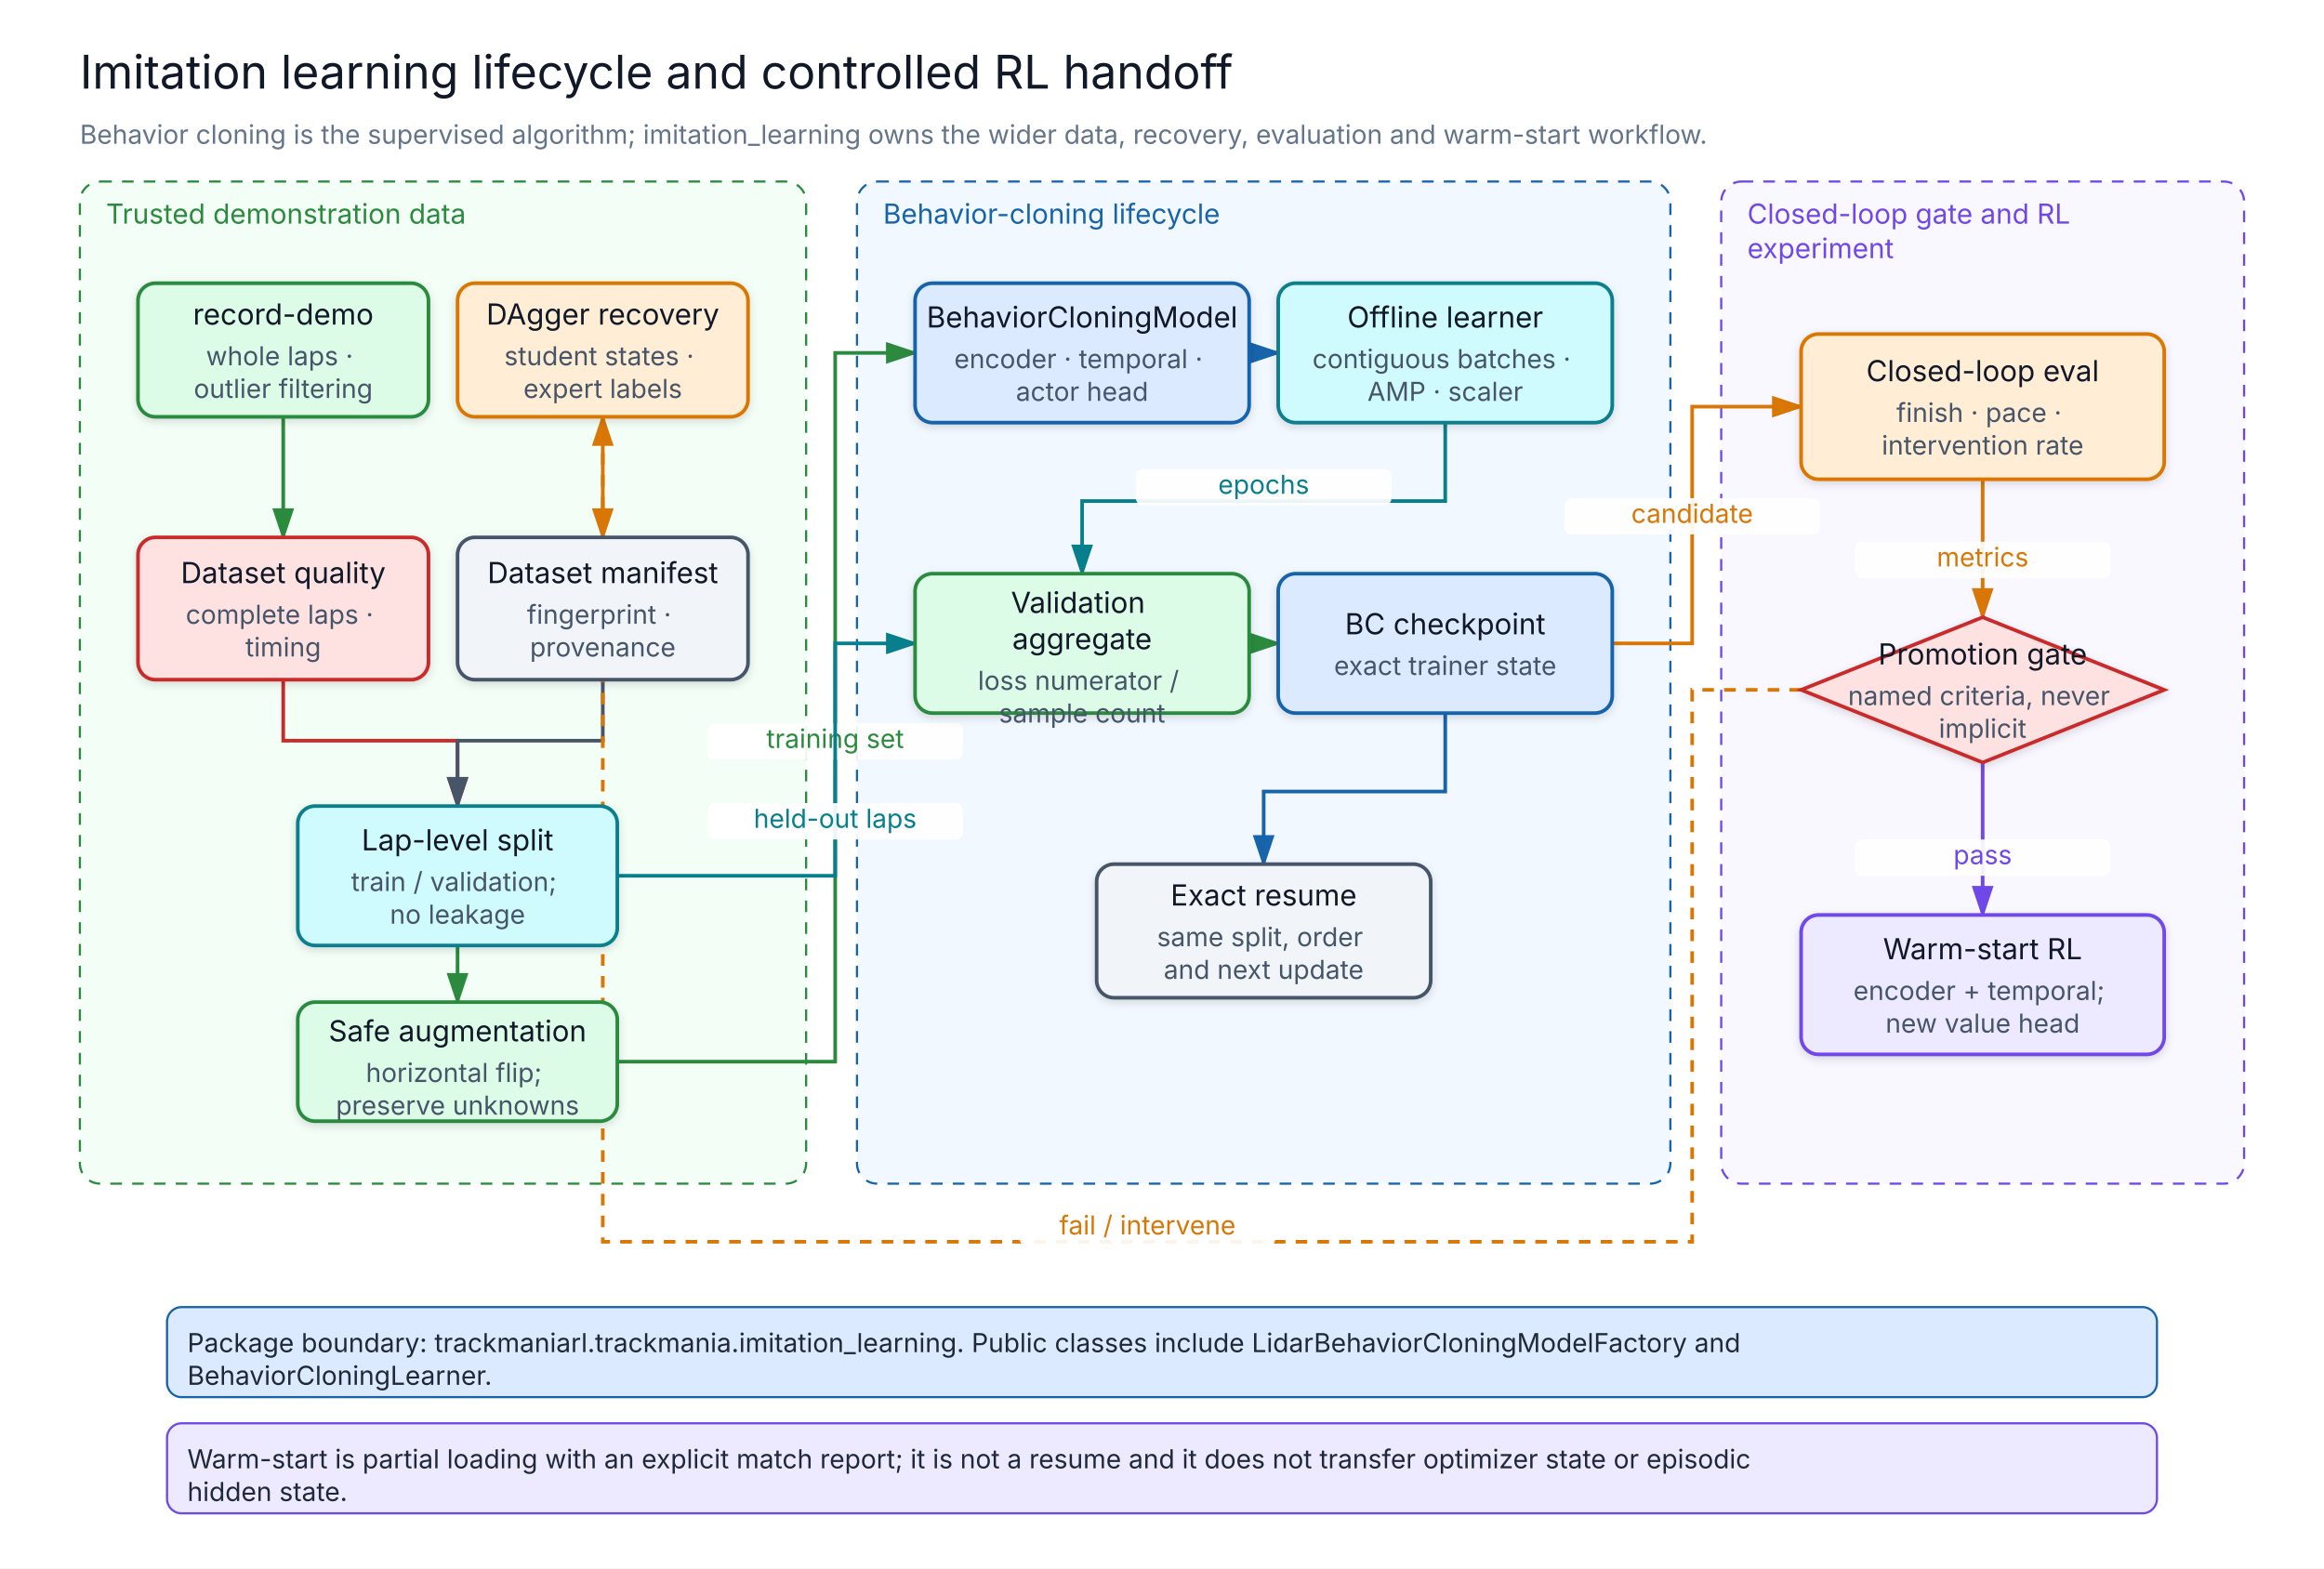
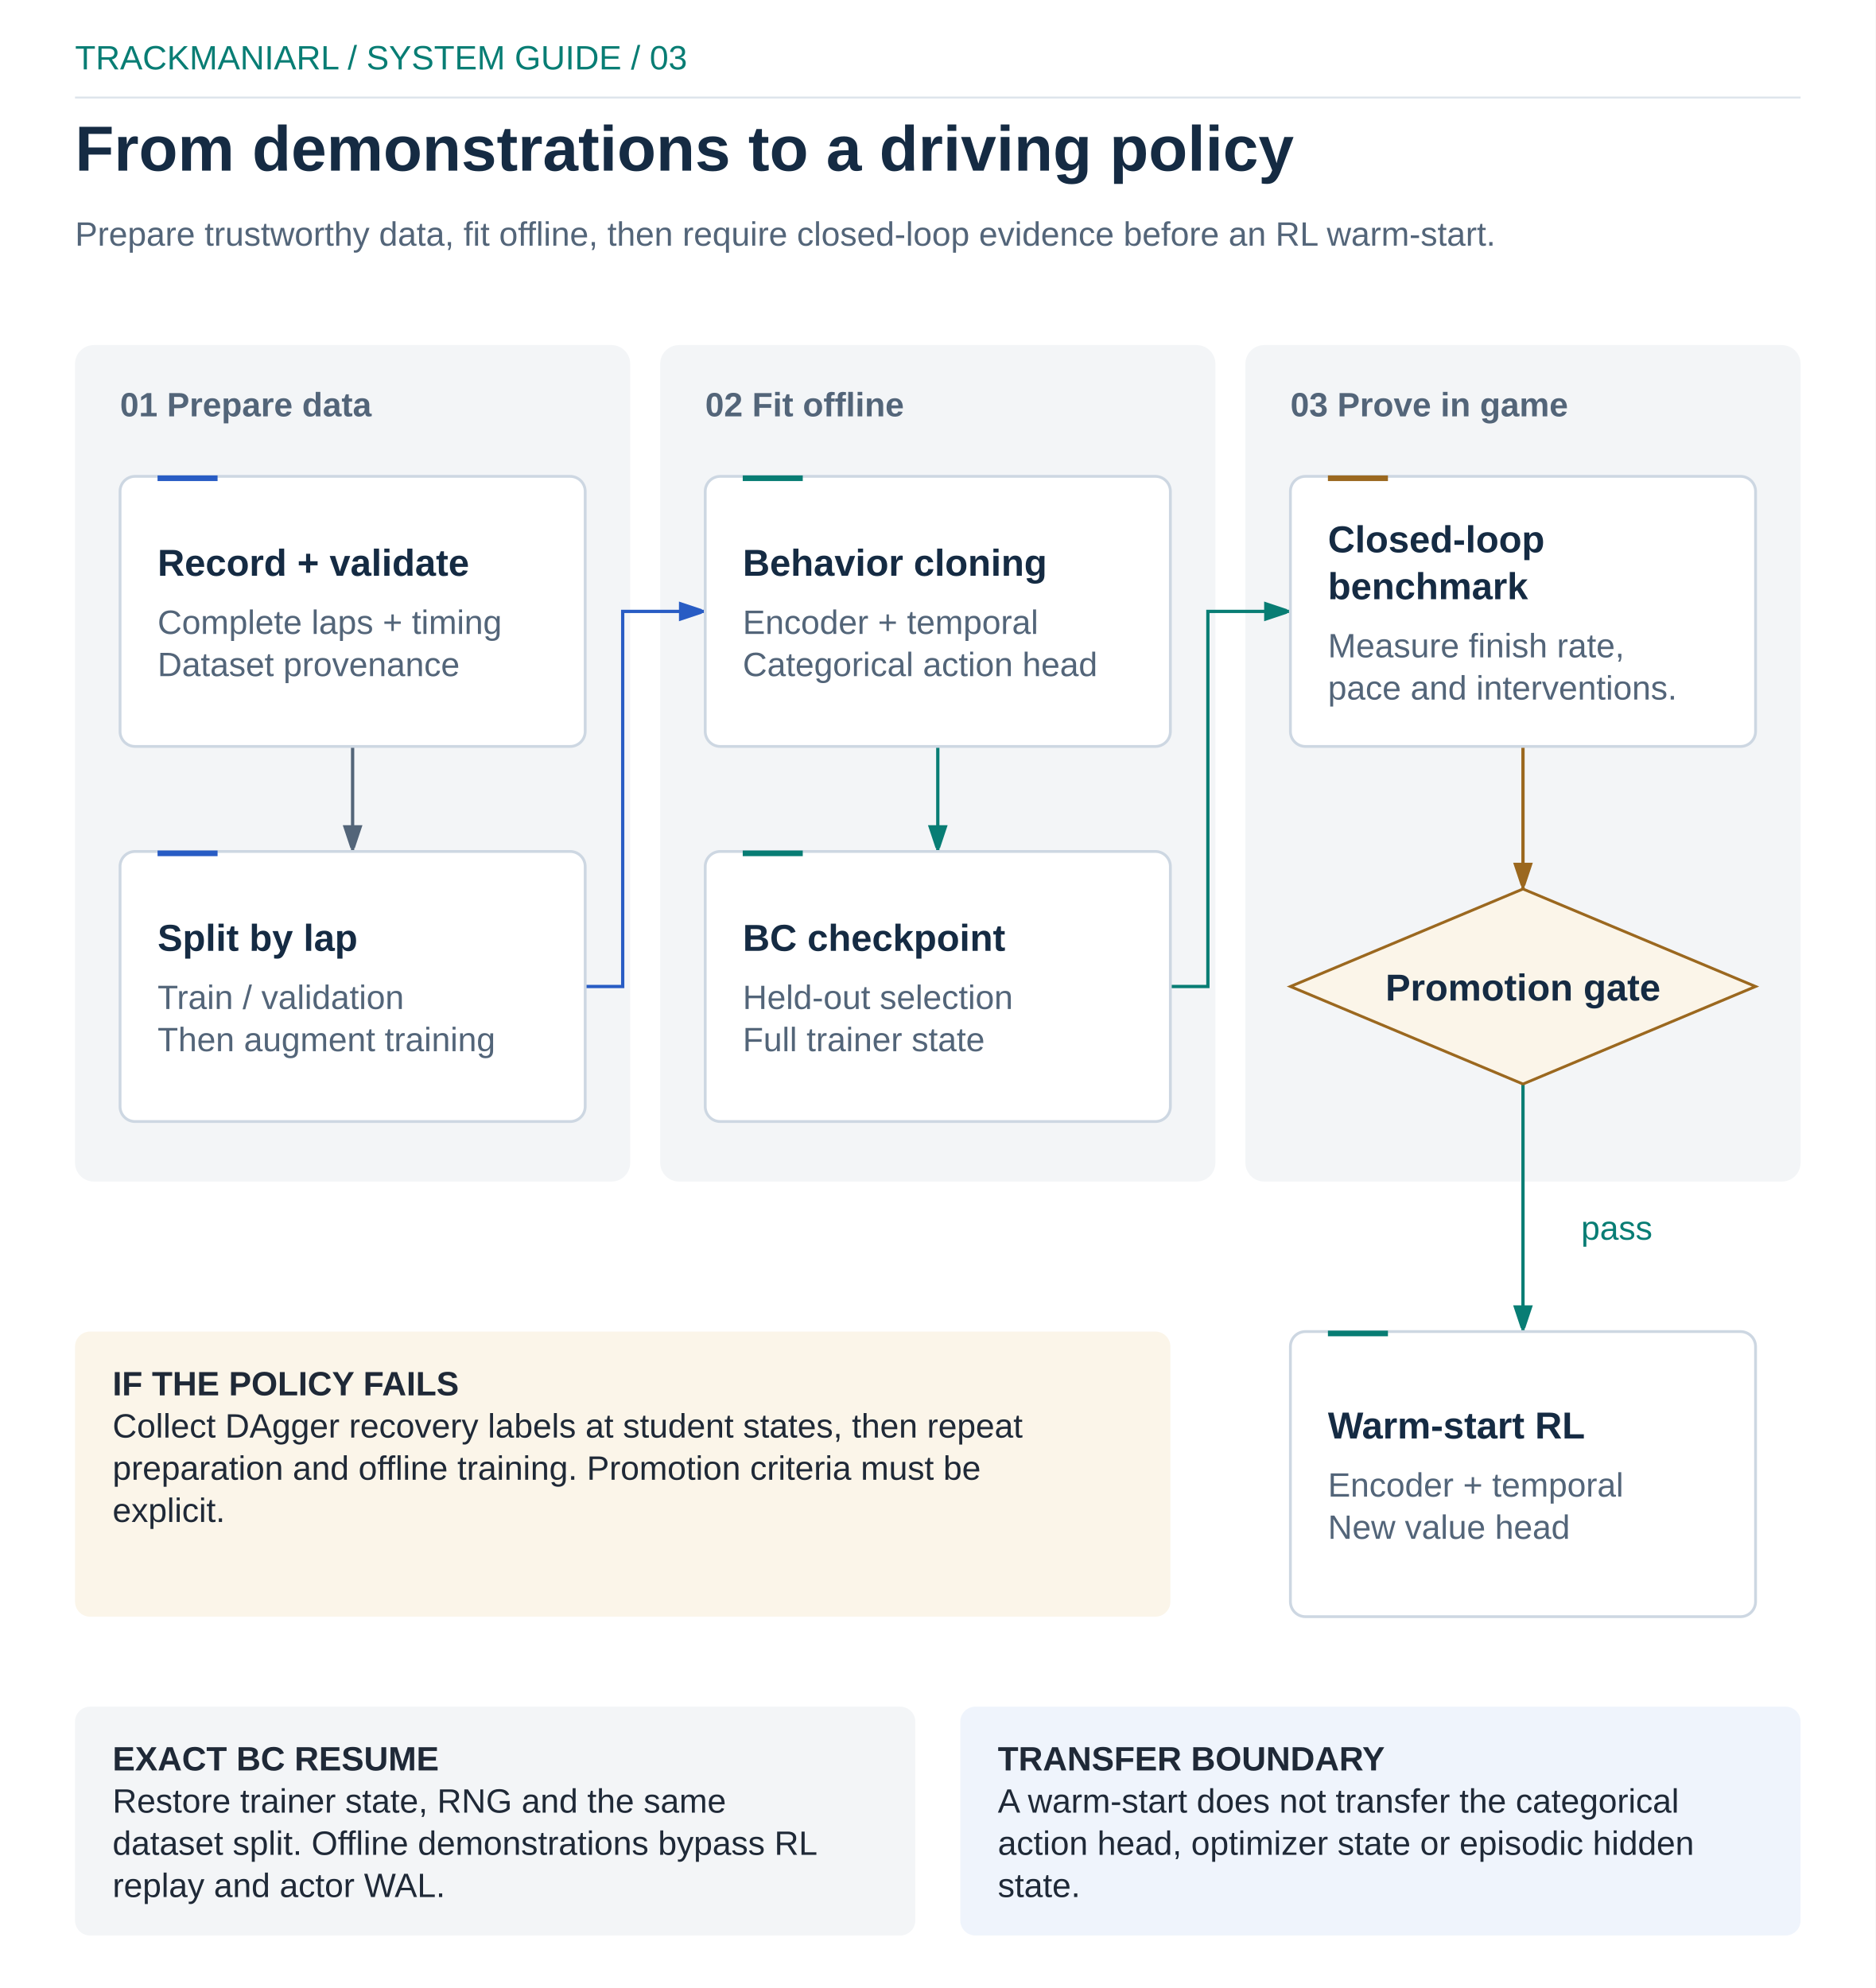
- <svg xmlns="http://www.w3.org/2000/svg" width="1600" height="1080" viewBox="0 0 1600 1080">
+ <svg xmlns="http://www.w3.org/2000/svg" width="1000" height="1060" viewBox="0 0 1000 1060">
  <defs>
-     <marker id="arrow" markerWidth="10" markerHeight="10" refX="8" refY="3" orient="auto">
+     <marker id="arrow" markerWidth="7" markerHeight="7" refX="8" refY="3" orient="auto">
      <path d="M0,0 L0,6 L9,3 z" fill="context-stroke" />
    </marker>
    <filter id="shadow" x="-20%" y="-20%" width="140%" height="140%">
      <feDropShadow dx="0" dy="2" stdDeviation="3" flood-opacity=".14" />
    </filter>
  </defs>
  <rect width="100%" height="100%" fill="#ffffff" />
-   <text x="55" y="61" text-anchor="start" font-family="Inter,Arial,sans-serif" font-size="32" fill="#111827">
-     <tspan x="55" dy="0">Imitation learning lifecycle and controlled RL handoff</tspan>
+   <text x="40" y="37" text-anchor="start" font-family="Arial,Helvetica,sans-serif" font-size="18" fill="#087d74">
+     <tspan x="40" dy="0">TRACKMANIARL / SYSTEM GUIDE / 03</tspan>
  </text>
-   <text x="55" y="99" text-anchor="start" font-family="Inter,Arial,sans-serif" font-size="18" fill="#64748b">
-     <tspan x="55" dy="0">Behavior cloning is the supervised algorithm; imitation_learning owns the wider data, recovery, evaluation and warm-start workflow.</tspan>
+   <path d="M40,52 H960" stroke="#dce3ea" stroke-width="1" />
+   <text font-weight="600" x="40" y="91" text-anchor="start" font-family="Arial,Helvetica,sans-serif" font-size="34" fill="#152b43">
+     <tspan x="40" dy="0">From demonstrations to a driving policy</tspan>
  </text>
-   <rect x="55" y="125" width="500" height="690" rx="14" fill="#dcfce7" fill-opacity=".35" stroke="#2b8a3e" stroke-width="1.5" stroke-dasharray="8 7" />
-   <text x="73" y="154" text-anchor="start" font-family="Inter,Arial,sans-serif" font-size="19" fill="#2b8a3e">
-     <tspan x="73" dy="0">Trusted demonstration data</tspan>
+   <text x="40" y="131" text-anchor="start" font-family="Arial,Helvetica,sans-serif" font-size="18" fill="#536579">
+     <tspan x="40" dy="0">Prepare trustworthy data, fit offline, then require closed-loop evidence before an RL warm-start.</tspan>
  </text>
-   <rect x="590" y="125" width="560" height="690" rx="14" fill="#dbeafe" fill-opacity=".35" stroke="#1864ab" stroke-width="1.5" stroke-dasharray="8 7" />
-   <text x="608" y="154" text-anchor="start" font-family="Inter,Arial,sans-serif" font-size="19" fill="#1864ab">
-     <tspan x="608" dy="0">Behavior-cloning lifecycle</tspan>
+   <rect x="40" y="184" width="296" height="446" rx="10" fill="#f3f5f7" stroke="none" />
+   <text font-weight="600" x="64" y="222" text-anchor="start" font-family="Arial,Helvetica,sans-serif" font-size="18" fill="#536579">
+     <tspan x="64" dy="0">01 Prepare data</tspan>
  </text>
-   <rect x="1185" y="125" width="360" height="690" rx="14" fill="#ede9fe" fill-opacity=".35" stroke="#7048e8" stroke-width="1.5" stroke-dasharray="8 7" />
-   <text x="1203" y="154" text-anchor="start" font-family="Inter,Arial,sans-serif" font-size="19" fill="#7048e8">
-     <tspan x="1203" dy="0">Closed-loop gate and RL</tspan>
-     <tspan x="1203" dy="23.75">experiment</tspan>
+   <rect x="352" y="184" width="296" height="446" rx="10" fill="#f3f5f7" stroke="none" />
+   <text font-weight="600" x="376" y="222" text-anchor="start" font-family="Arial,Helvetica,sans-serif" font-size="18" fill="#536579">
+     <tspan x="376" dy="0">02 Fit offline</tspan>
  </text>
-   <polyline points="195,287 195,370" fill="none" stroke="#2b8a3e" stroke-width="2.5" marker-end="url(#arrow)" />
-   <polyline points="415,287 415,370" fill="none" stroke="#d97706" stroke-width="2.5" marker-end="url(#arrow)" />
-   <polyline points="195,468 195,510 315,510 315,555" fill="none" stroke="#c92a2a" stroke-width="2.5" marker-end="url(#arrow)" />
-   <polyline points="415,468 415,510 315,510 315,555" fill="none" stroke="#475569" stroke-width="2.5" marker-end="url(#arrow)" />
-   <polyline points="315,651 315,690" fill="none" stroke="#2b8a3e" stroke-width="2.5" marker-end="url(#arrow)" />
-   <polyline points="425,731 575,731 575,243 630,243" fill="none" stroke="#2b8a3e" stroke-width="2.5" marker-end="url(#arrow)" />
-   <rect x="487" y="498" width="176" height="25" rx="5" fill="#ffffff" fill-opacity=".92" />
-   <text x="575.0" y="515" text-anchor="middle" font-family="Inter,Arial,sans-serif" font-size="18" fill="#2b8a3e">
-     <tspan x="575.0" dy="0">training set</tspan>
+   <rect x="664" y="184" width="296" height="446" rx="10" fill="#f3f5f7" stroke="none" />
+   <text font-weight="600" x="688" y="222" text-anchor="start" font-family="Arial,Helvetica,sans-serif" font-size="18" fill="#536579">
+     <tspan x="688" dy="0">03 Prove in game</tspan>
  </text>
-   <polyline points="425,603 575,603 575,443 630,443" fill="none" stroke="#087f8c" stroke-width="2.5" marker-end="url(#arrow)" />
-   <rect x="487" y="553" width="176" height="25" rx="5" fill="#ffffff" fill-opacity=".92" />
-   <text x="575.0" y="570" text-anchor="middle" font-family="Inter,Arial,sans-serif" font-size="18" fill="#087f8c">
-     <tspan x="575.0" dy="0">held-out laps</tspan>
-   </text>
-   <polyline points="860,243.0 880,243.0" fill="none" stroke="#1864ab" stroke-width="2.5" marker-end="url(#arrow)" />
-   <polyline points="995,291 995,345 745,345 745,395" fill="none" stroke="#087f8c" stroke-width="2.5" marker-end="url(#arrow)" />
-   <rect x="782" y="323" width="176" height="25" rx="5" fill="#ffffff" fill-opacity=".92" />
-   <text x="870.0" y="340" text-anchor="middle" font-family="Inter,Arial,sans-serif" font-size="18" fill="#087f8c">
-     <tspan x="870.0" dy="0">epochs</tspan>
-   </text>
-   <polyline points="860,443.0 880,443.0" fill="none" stroke="#2b8a3e" stroke-width="2.5" marker-end="url(#arrow)" />
-   <polyline points="995,491 995,545 870,545 870,595" fill="none" stroke="#1864ab" stroke-width="2.5" marker-end="url(#arrow)" />
-   <polyline points="1110,443 1165,443 1165,280 1240,280" fill="none" stroke="#d97706" stroke-width="2.5" marker-end="url(#arrow)" />
-   <rect x="1077" y="343" width="176" height="25" rx="5" fill="#ffffff" fill-opacity=".92" />
-   <text x="1165.0" y="360" text-anchor="middle" font-family="Inter,Arial,sans-serif" font-size="18" fill="#d97706">
-     <tspan x="1165.0" dy="0">candidate</tspan>
-   </text>
-   <polyline points="1365,330 1365,425" fill="none" stroke="#d97706" stroke-width="2.5" marker-end="url(#arrow)" />
-   <rect x="1277" y="373" width="176" height="25" rx="5" fill="#ffffff" fill-opacity=".92" />
-   <text x="1365.0" y="390" text-anchor="middle" font-family="Inter,Arial,sans-serif" font-size="18" fill="#d97706">
-     <tspan x="1365.0" dy="0">metrics</tspan>
-   </text>
-   <polyline points="1365,525 1365,630" fill="none" stroke="#7048e8" stroke-width="2.5" marker-end="url(#arrow)" />
-   <rect x="1277" y="578" width="176" height="25" rx="5" fill="#ffffff" fill-opacity=".92" />
-   <text x="1365.0" y="595" text-anchor="middle" font-family="Inter,Arial,sans-serif" font-size="18" fill="#7048e8">
-     <tspan x="1365.0" dy="0">pass</tspan>
-   </text>
-   <polyline points="1240,475 1165,475 1165,855 415,855 415,287" fill="none" stroke="#d97706" stroke-width="2.5" stroke-dasharray="8 7" marker-end="url(#arrow)" />
-   <rect x="702" y="833" width="176" height="25" rx="5" fill="#ffffff" fill-opacity=".92" />
-   <text x="790.0" y="850" text-anchor="middle" font-family="Inter,Arial,sans-serif" font-size="18" fill="#d97706">
-     <tspan x="790.0" dy="0">fail / intervene</tspan>
-   </text>
-   <rect x="95" y="195" width="200" height="92" rx="12" fill="#dcfce7" stroke="#2b8a3e" stroke-width="2.5" filter="url(#shadow)" />
-   <text x="195.0" y="223.5" text-anchor="middle" font-family="Inter,Arial,sans-serif" font-size="20" fill="#111827">
-     <tspan x="195.0" dy="0">record-demo</tspan>
-   </text>
-   <text x="195.0" y="251.5" text-anchor="middle" font-family="Inter,Arial,sans-serif" font-size="18" fill="#475569">
-     <tspan x="195.0" dy="0">whole laps ·</tspan>
-     <tspan x="195.0" dy="22.5">outlier filtering</tspan>
-   </text>
-   <rect x="315" y="195" width="200" height="92" rx="12" fill="#ffedd5" stroke="#d97706" stroke-width="2.5" filter="url(#shadow)" />
-   <text x="415.0" y="223.5" text-anchor="middle" font-family="Inter,Arial,sans-serif" font-size="20" fill="#111827">
-     <tspan x="415.0" dy="0">DAgger recovery</tspan>
-   </text>
-   <text x="415.0" y="251.5" text-anchor="middle" font-family="Inter,Arial,sans-serif" font-size="18" fill="#475569">
-     <tspan x="415.0" dy="0">student states ·</tspan>
-     <tspan x="415.0" dy="22.5">expert labels</tspan>
-   </text>
-   <rect x="95" y="370" width="200" height="98" rx="12" fill="#fee2e2" stroke="#c92a2a" stroke-width="2.5" filter="url(#shadow)" />
-   <text x="195.0" y="401.5" text-anchor="middle" font-family="Inter,Arial,sans-serif" font-size="20" fill="#111827">
-     <tspan x="195.0" dy="0">Dataset quality</tspan>
-   </text>
-   <text x="195.0" y="429.5" text-anchor="middle" font-family="Inter,Arial,sans-serif" font-size="18" fill="#475569">
-     <tspan x="195.0" dy="0">complete laps ·</tspan>
-     <tspan x="195.0" dy="22.5">timing</tspan>
-   </text>
-   <rect x="315" y="370" width="200" height="98" rx="12" fill="#f1f5f9" stroke="#475569" stroke-width="2.5" filter="url(#shadow)" />
-   <text x="415.0" y="401.5" text-anchor="middle" font-family="Inter,Arial,sans-serif" font-size="20" fill="#111827">
-     <tspan x="415.0" dy="0">Dataset manifest</tspan>
-   </text>
-   <text x="415.0" y="429.5" text-anchor="middle" font-family="Inter,Arial,sans-serif" font-size="18" fill="#475569">
-     <tspan x="415.0" dy="0">fingerprint ·</tspan>
-     <tspan x="415.0" dy="22.5">provenance</tspan>
-   </text>
-   <rect x="205" y="555" width="220" height="96" rx="12" fill="#cffafe" stroke="#087f8c" stroke-width="2.5" filter="url(#shadow)" />
-   <text x="315.0" y="585.5" text-anchor="middle" font-family="Inter,Arial,sans-serif" font-size="20" fill="#111827">
-     <tspan x="315.0" dy="0">Lap-level split</tspan>
-   </text>
-   <text x="315.0" y="613.5" text-anchor="middle" font-family="Inter,Arial,sans-serif" font-size="18" fill="#475569">
-     <tspan x="315.0" dy="0">train / validation;</tspan>
-     <tspan x="315.0" dy="22.5">no leakage</tspan>
-   </text>
-   <rect x="205" y="690" width="220" height="82" rx="12" fill="#dcfce7" stroke="#2b8a3e" stroke-width="2.5" filter="url(#shadow)" />
-   <text x="315.0" y="717" text-anchor="middle" font-family="Inter,Arial,sans-serif" font-size="20" fill="#111827">
-     <tspan x="315.0" dy="0">Safe augmentation</tspan>
-   </text>
-   <text x="315.0" y="745" text-anchor="middle" font-family="Inter,Arial,sans-serif" font-size="18" fill="#475569">
-     <tspan x="315.0" dy="0">horizontal flip;</tspan>
-     <tspan x="315.0" dy="22.5">preserve unknowns</tspan>
-   </text>
-   <rect x="630" y="195" width="230" height="96" rx="12" fill="#dbeafe" stroke="#1864ab" stroke-width="2.5" filter="url(#shadow)" />
-   <text x="745.0" y="225.5" text-anchor="middle" font-family="Inter,Arial,sans-serif" font-size="20" fill="#111827">
-     <tspan x="745.0" dy="0">BehaviorCloningModel</tspan>
-   </text>
-   <text x="745.0" y="253.5" text-anchor="middle" font-family="Inter,Arial,sans-serif" font-size="18" fill="#475569">
-     <tspan x="745.0" dy="0">encoder · temporal ·</tspan>
-     <tspan x="745.0" dy="22.5">actor head</tspan>
-   </text>
-   <rect x="880" y="195" width="230" height="96" rx="12" fill="#cffafe" stroke="#087f8c" stroke-width="2.5" filter="url(#shadow)" />
-   <text x="995.0" y="225.5" text-anchor="middle" font-family="Inter,Arial,sans-serif" font-size="20" fill="#111827">
-     <tspan x="995.0" dy="0">Offline learner</tspan>
-   </text>
-   <text x="995.0" y="253.5" text-anchor="middle" font-family="Inter,Arial,sans-serif" font-size="18" fill="#475569">
-     <tspan x="995.0" dy="0">contiguous batches ·</tspan>
-     <tspan x="995.0" dy="22.5">AMP · scaler</tspan>
-   </text>
-   <rect x="630" y="395" width="230" height="96" rx="12" fill="#dcfce7" stroke="#2b8a3e" stroke-width="2.5" filter="url(#shadow)" />
-   <text x="745.0" y="422" text-anchor="middle" font-family="Inter,Arial,sans-serif" font-size="20" fill="#111827">
-     <tspan x="745.0" dy="0">Validation</tspan>
-     <tspan x="745.0" dy="25.0">aggregate</tspan>
-   </text>
-   <text x="745.0" y="475" text-anchor="middle" font-family="Inter,Arial,sans-serif" font-size="18" fill="#475569">
-     <tspan x="745.0" dy="0">loss numerator /</tspan>
-     <tspan x="745.0" dy="22.5">sample count</tspan>
-   </text>
-   <rect x="880" y="395" width="230" height="96" rx="12" fill="#dbeafe" stroke="#1864ab" stroke-width="2.5" filter="url(#shadow)" />
-   <text x="995.0" y="436.75" text-anchor="middle" font-family="Inter,Arial,sans-serif" font-size="20" fill="#111827">
-     <tspan x="995.0" dy="0">BC checkpoint</tspan>
-   </text>
-   <text x="995.0" y="464.75" text-anchor="middle" font-family="Inter,Arial,sans-serif" font-size="18" fill="#475569">
-     <tspan x="995.0" dy="0">exact trainer state</tspan>
-   </text>
-   <rect x="755" y="595" width="230" height="92" rx="12" fill="#f1f5f9" stroke="#475569" stroke-width="2.5" filter="url(#shadow)" />
-   <text x="870.0" y="623.5" text-anchor="middle" font-family="Inter,Arial,sans-serif" font-size="20" fill="#111827">
-     <tspan x="870.0" dy="0">Exact resume</tspan>
-   </text>
-   <text x="870.0" y="651.5" text-anchor="middle" font-family="Inter,Arial,sans-serif" font-size="18" fill="#475569">
-     <tspan x="870.0" dy="0">same split, order</tspan>
-     <tspan x="870.0" dy="22.5">and next update</tspan>
-   </text>
-   <rect x="1240" y="230" width="250" height="100" rx="12" fill="#ffedd5" stroke="#d97706" stroke-width="2.5" filter="url(#shadow)" />
-   <text x="1365.0" y="262.5" text-anchor="middle" font-family="Inter,Arial,sans-serif" font-size="20" fill="#111827">
-     <tspan x="1365.0" dy="0">Closed-loop eval</tspan>
-   </text>
-   <text x="1365.0" y="290.5" text-anchor="middle" font-family="Inter,Arial,sans-serif" font-size="18" fill="#475569">
-     <tspan x="1365.0" dy="0">finish · pace ·</tspan>
-     <tspan x="1365.0" dy="22.5">intervention rate</tspan>
-   </text>
-   <polygon points="1365.0,425 1490,475.0 1365.0,525 1240,475.0" fill="#fee2e2" stroke="#c92a2a" stroke-width="2.5" filter="url(#shadow)" />
-   <text x="1365.0" y="457.5" text-anchor="middle" font-family="Inter,Arial,sans-serif" font-size="20" fill="#111827">
-     <tspan x="1365.0" dy="0">Promotion gate</tspan>
-   </text>
-   <text x="1365.0" y="485.5" text-anchor="middle" font-family="Inter,Arial,sans-serif" font-size="18" fill="#475569">
-     <tspan x="1365.0" dy="0">named criteria, never</tspan>
-     <tspan x="1365.0" dy="22.5">implicit</tspan>
-   </text>
-   <rect x="1240" y="630" width="250" height="96" rx="12" fill="#ede9fe" stroke="#7048e8" stroke-width="2.5" filter="url(#shadow)" />
-   <text x="1365.0" y="660.5" text-anchor="middle" font-family="Inter,Arial,sans-serif" font-size="20" fill="#111827">
-     <tspan x="1365.0" dy="0">Warm-start RL</tspan>
-   </text>
-   <text x="1365.0" y="688.5" text-anchor="middle" font-family="Inter,Arial,sans-serif" font-size="18" fill="#475569">
-     <tspan x="1365.0" dy="0">encoder + temporal;</tspan>
-     <tspan x="1365.0" dy="22.5">new value head</tspan>
-   </text>
-   <rect x="115" y="900" width="1370" height="62" rx="10" fill="#dbeafe" stroke="#1864ab" stroke-width="1.5" />
-   <text x="129" y="931" text-anchor="start" font-family="Inter,Arial,sans-serif" font-size="18" fill="#1f2937">
-     <tspan x="129" dy="0">Package boundary: trackmaniarl.trackmania.imitation_learning. Public classes include LidarBehaviorCloningModelFactory and</tspan>
-     <tspan x="129" dy="22.5">BehaviorCloningLearner.</tspan>
-   </text>
-   <rect x="115" y="980" width="1370" height="62" rx="10" fill="#ede9fe" stroke="#7048e8" stroke-width="1.5" />
-   <text x="129" y="1011" text-anchor="start" font-family="Inter,Arial,sans-serif" font-size="18" fill="#1f2937">
-     <tspan x="129" dy="0">Warm-start is partial loading with an explicit match report; it is not a resume and it does not transfer optimizer state or episodic</tspan>
-     <tspan x="129" dy="22.5">hidden state.</tspan>
-   </text>
+   <g data-edge="e-dataset-split">
+     <polyline points="188.0,398 188.0,454" fill="none" stroke="#536579" stroke-width="1.75" marker-end="url(#arrow)" />
+   </g>
+   <g data-edge="e-model-checkpoint">
+     <polyline points="500.0,398 500.0,454" fill="none" stroke="#087d74" stroke-width="1.75" marker-end="url(#arrow)" />
+   </g>
+   <g data-edge="e-benchmark-promote">
+     <polyline points="812.0,398 812.0,474" fill="none" stroke="#9b681f" stroke-width="1.75" marker-end="url(#arrow)" />
+   </g>
+   <g data-edge="e-split-model">
+     <polyline points="312,526 332,526 332,326 376,326" fill="none" stroke="#285cc4" stroke-width="1.75" marker-end="url(#arrow)" />
+   </g>
+   <g data-edge="e-checkpoint-benchmark">
+     <polyline points="624,526 644,526 644,326 688,326" fill="none" stroke="#087d74" stroke-width="1.75" marker-end="url(#arrow)" />
+   </g>
+   <g data-edge="e-promote-warmstart">
+     <polyline points="812,578 812,710" fill="none" stroke="#087d74" stroke-width="1.75" marker-end="url(#arrow)" />
+     <rect x="836.852" y="642" width="50.297" height="28.5" rx="5" fill="#ffffff" fill-opacity=".92" />
+     <text x="862.0" y="661" text-anchor="middle" font-family="Arial,Helvetica,sans-serif" font-size="18" fill="#087d74">
+       <tspan x="862.0" dy="0">pass</tspan>
+     </text>
+   </g>
+   <g data-node="dataset">
+     <rect x="64" y="254" width="248" height="144" rx="8" fill="#ffffff" stroke="#cdd7e2" stroke-width="1.5" />
+     <path d="M84,255 h32" stroke="#285cc4" stroke-width="3" />
+     <text font-weight="600" x="84.0" y="307.0" text-anchor="start" font-family="Arial,Helvetica,sans-serif" font-size="20" fill="#152b43">
+       <tspan x="84.0" dy="0">Record + validate</tspan>
+     </text>
+     <text x="84.0" y="338.0" text-anchor="start" font-family="Arial,Helvetica,sans-serif" font-size="18" fill="#536579">
+       <tspan x="84.0" dy="0">Complete laps + timing</tspan>
+       <tspan x="84.0" dy="22.5">Dataset provenance</tspan>
+     </text>
+   </g>
+   <g data-node="split">
+     <rect x="64" y="454" width="248" height="144" rx="8" fill="#ffffff" stroke="#cdd7e2" stroke-width="1.5" />
+     <path d="M84,455 h32" stroke="#285cc4" stroke-width="3" />
+     <text font-weight="600" x="84.0" y="507.0" text-anchor="start" font-family="Arial,Helvetica,sans-serif" font-size="20" fill="#152b43">
+       <tspan x="84.0" dy="0">Split by lap</tspan>
+     </text>
+     <text x="84.0" y="538.0" text-anchor="start" font-family="Arial,Helvetica,sans-serif" font-size="18" fill="#536579">
+       <tspan x="84.0" dy="0">Train / validation</tspan>
+       <tspan x="84.0" dy="22.5">Then augment training</tspan>
+     </text>
+   </g>
+   <g data-node="model">
+     <rect x="376" y="254" width="248" height="144" rx="8" fill="#ffffff" stroke="#cdd7e2" stroke-width="1.5" />
+     <path d="M396,255 h32" stroke="#087d74" stroke-width="3" />
+     <text font-weight="600" x="396.0" y="307.0" text-anchor="start" font-family="Arial,Helvetica,sans-serif" font-size="20" fill="#152b43">
+       <tspan x="396.0" dy="0">Behavior cloning</tspan>
+     </text>
+     <text x="396.0" y="338.0" text-anchor="start" font-family="Arial,Helvetica,sans-serif" font-size="18" fill="#536579">
+       <tspan x="396.0" dy="0">Encoder + temporal</tspan>
+       <tspan x="396.0" dy="22.5">Categorical action head</tspan>
+     </text>
+   </g>
+   <g data-node="checkpoint">
+     <rect x="376" y="454" width="248" height="144" rx="8" fill="#ffffff" stroke="#cdd7e2" stroke-width="1.5" />
+     <path d="M396,455 h32" stroke="#087d74" stroke-width="3" />
+     <text font-weight="600" x="396.0" y="507.0" text-anchor="start" font-family="Arial,Helvetica,sans-serif" font-size="20" fill="#152b43">
+       <tspan x="396.0" dy="0">BC checkpoint</tspan>
+     </text>
+     <text x="396.0" y="538.0" text-anchor="start" font-family="Arial,Helvetica,sans-serif" font-size="18" fill="#536579">
+       <tspan x="396.0" dy="0">Held-out selection</tspan>
+       <tspan x="396.0" dy="22.5">Full trainer state</tspan>
+     </text>
+   </g>
+   <g data-node="benchmark">
+     <rect x="688" y="254" width="248" height="144" rx="8" fill="#ffffff" stroke="#cdd7e2" stroke-width="1.5" />
+     <path d="M708,255 h32" stroke="#9b681f" stroke-width="3" />
+     <text font-weight="600" x="708.0" y="294.5" text-anchor="start" font-family="Arial,Helvetica,sans-serif" font-size="20" fill="#152b43">
+       <tspan x="708.0" dy="0">Closed-loop</tspan>
+       <tspan x="708.0" dy="25.0">benchmark</tspan>
+     </text>
+     <text x="708.0" y="350.5" text-anchor="start" font-family="Arial,Helvetica,sans-serif" font-size="18" fill="#536579">
+       <tspan x="708.0" dy="0">Measure finish rate,</tspan>
+       <tspan x="708.0" dy="22.5">pace and interventions.</tspan>
+     </text>
+   </g>
+   <g data-node="promote">
+     <polygon points="812.0,474 936,526.0 812.0,578 688,526.0" fill="#fbf5e9" stroke="#9b681f" stroke-width="1.5" />
+     <text font-weight="600" x="812.0" y="533.5" text-anchor="middle" font-family="Arial,Helvetica,sans-serif" font-size="20" fill="#152b43">
+       <tspan x="812.0" dy="0">Promotion gate</tspan>
+     </text>
+   </g>
+   <g data-node="warmstart">
+     <rect x="688" y="710" width="248" height="152" rx="8" fill="#ffffff" stroke="#cdd7e2" stroke-width="1.5" />
+     <path d="M708,711 h32" stroke="#087d74" stroke-width="3" />
+     <text font-weight="600" x="708.0" y="767.0" text-anchor="start" font-family="Arial,Helvetica,sans-serif" font-size="20" fill="#152b43">
+       <tspan x="708.0" dy="0">Warm-start RL</tspan>
+     </text>
+     <text x="708.0" y="798.0" text-anchor="start" font-family="Arial,Helvetica,sans-serif" font-size="18" fill="#536579">
+       <tspan x="708.0" dy="0">Encoder + temporal</tspan>
+       <tspan x="708.0" dy="22.5">New value head</tspan>
+     </text>
+   </g>
+   <g data-note="recovery">
+     <rect x="40" y="710" width="584" height="152" rx="8" fill="#fbf5e9" stroke="none" stroke-width="1.5" />
+     <text x="60" y="744" text-anchor="start" font-family="Arial,Helvetica,sans-serif" font-size="18" fill="#1f2937">
+       <tspan font-weight="600" x="60" dy="0">IF THE POLICY FAILS</tspan>
+       <tspan x="60" dy="22.5">Collect DAgger recovery labels at student states, then repeat</tspan>
+       <tspan x="60" dy="22.5">preparation and offline training. Promotion criteria must be</tspan>
+       <tspan x="60" dy="22.5">explicit.</tspan>
+     </text>
+   </g>
+   <g data-note="resume">
+     <rect x="40" y="910" width="448" height="122" rx="8" fill="#f3f5f7" stroke="none" stroke-width="1.5" />
+     <text x="60" y="944" text-anchor="start" font-family="Arial,Helvetica,sans-serif" font-size="18" fill="#1f2937">
+       <tspan font-weight="600" x="60" dy="0">EXACT BC RESUME</tspan>
+       <tspan x="60" dy="22.5">Restore trainer state, RNG and the same</tspan>
+       <tspan x="60" dy="22.5">dataset split. Offline demonstrations bypass RL</tspan>
+       <tspan x="60" dy="22.5">replay and actor WAL.</tspan>
+     </text>
+   </g>
+   <g data-note="transfer">
+     <rect x="512" y="910" width="448" height="122" rx="8" fill="#eff4fc" stroke="none" stroke-width="1.5" />
+     <text x="532" y="944" text-anchor="start" font-family="Arial,Helvetica,sans-serif" font-size="18" fill="#1f2937">
+       <tspan font-weight="600" x="532" dy="0">TRANSFER BOUNDARY</tspan>
+       <tspan x="532" dy="22.5">A warm-start does not transfer the categorical</tspan>
+       <tspan x="532" dy="22.5">action head, optimizer state or episodic hidden</tspan>
+       <tspan x="532" dy="22.5">state.</tspan>
+     </text>
+   </g>
</svg>
